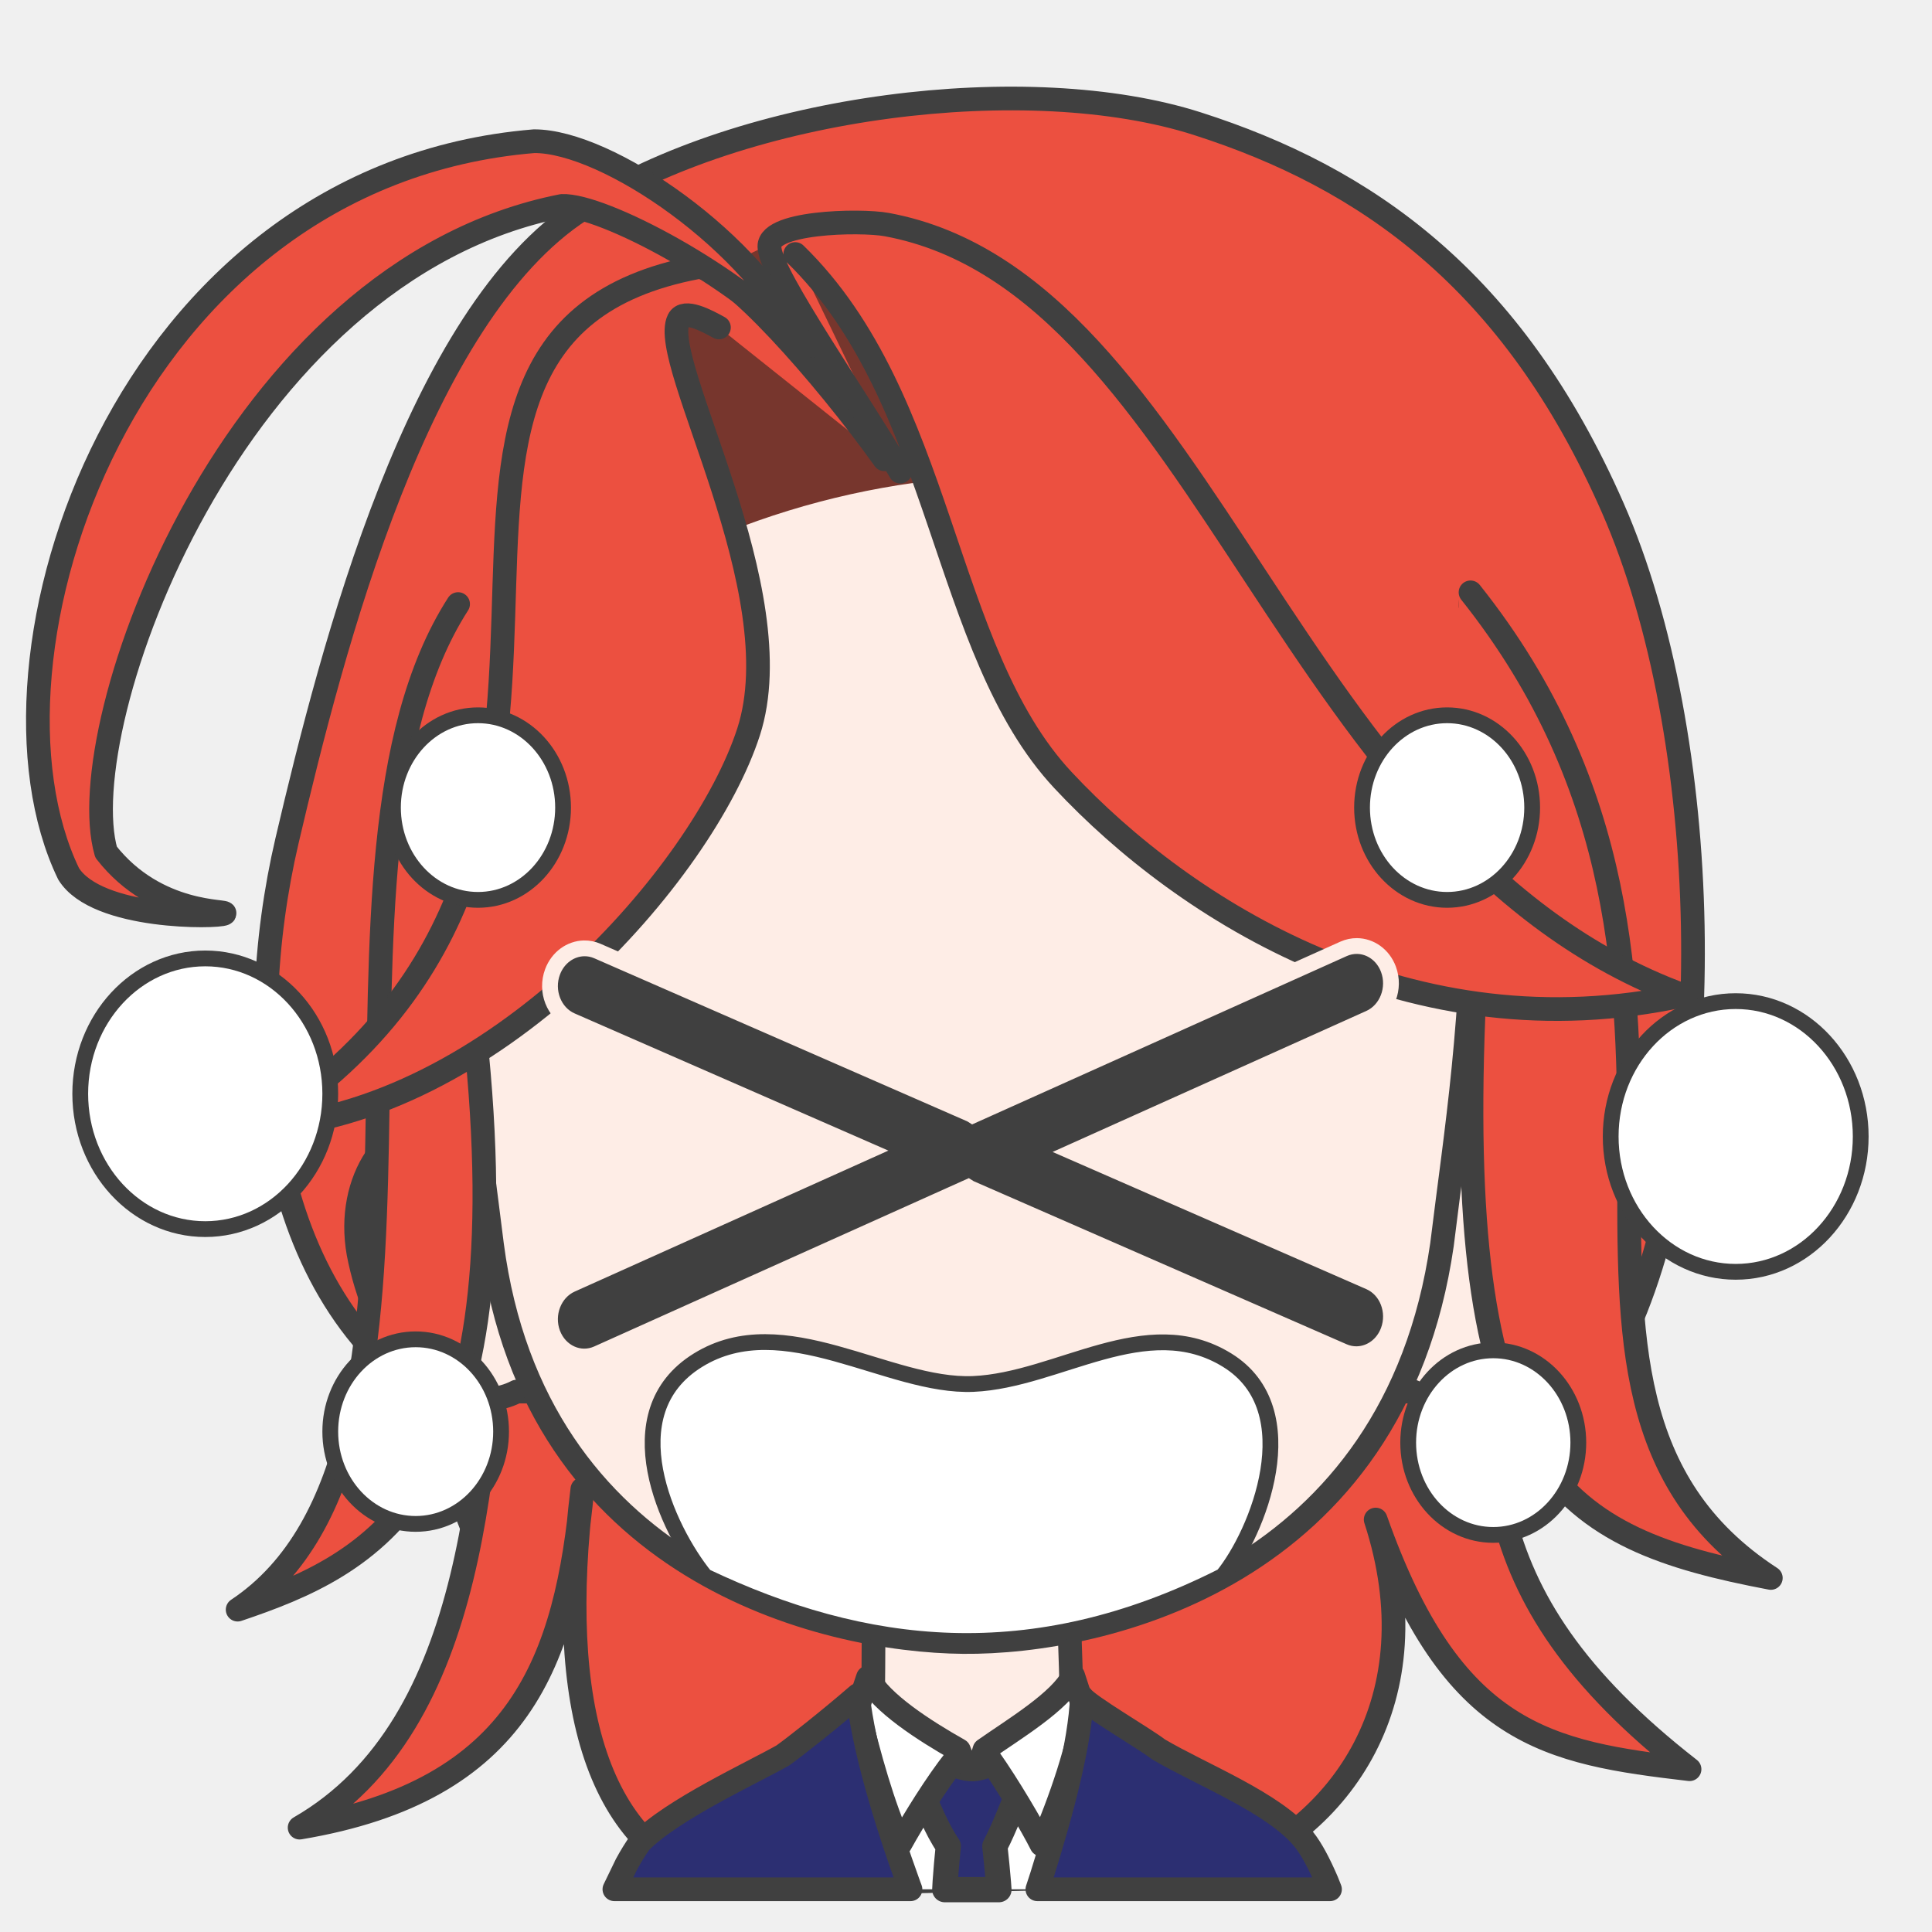
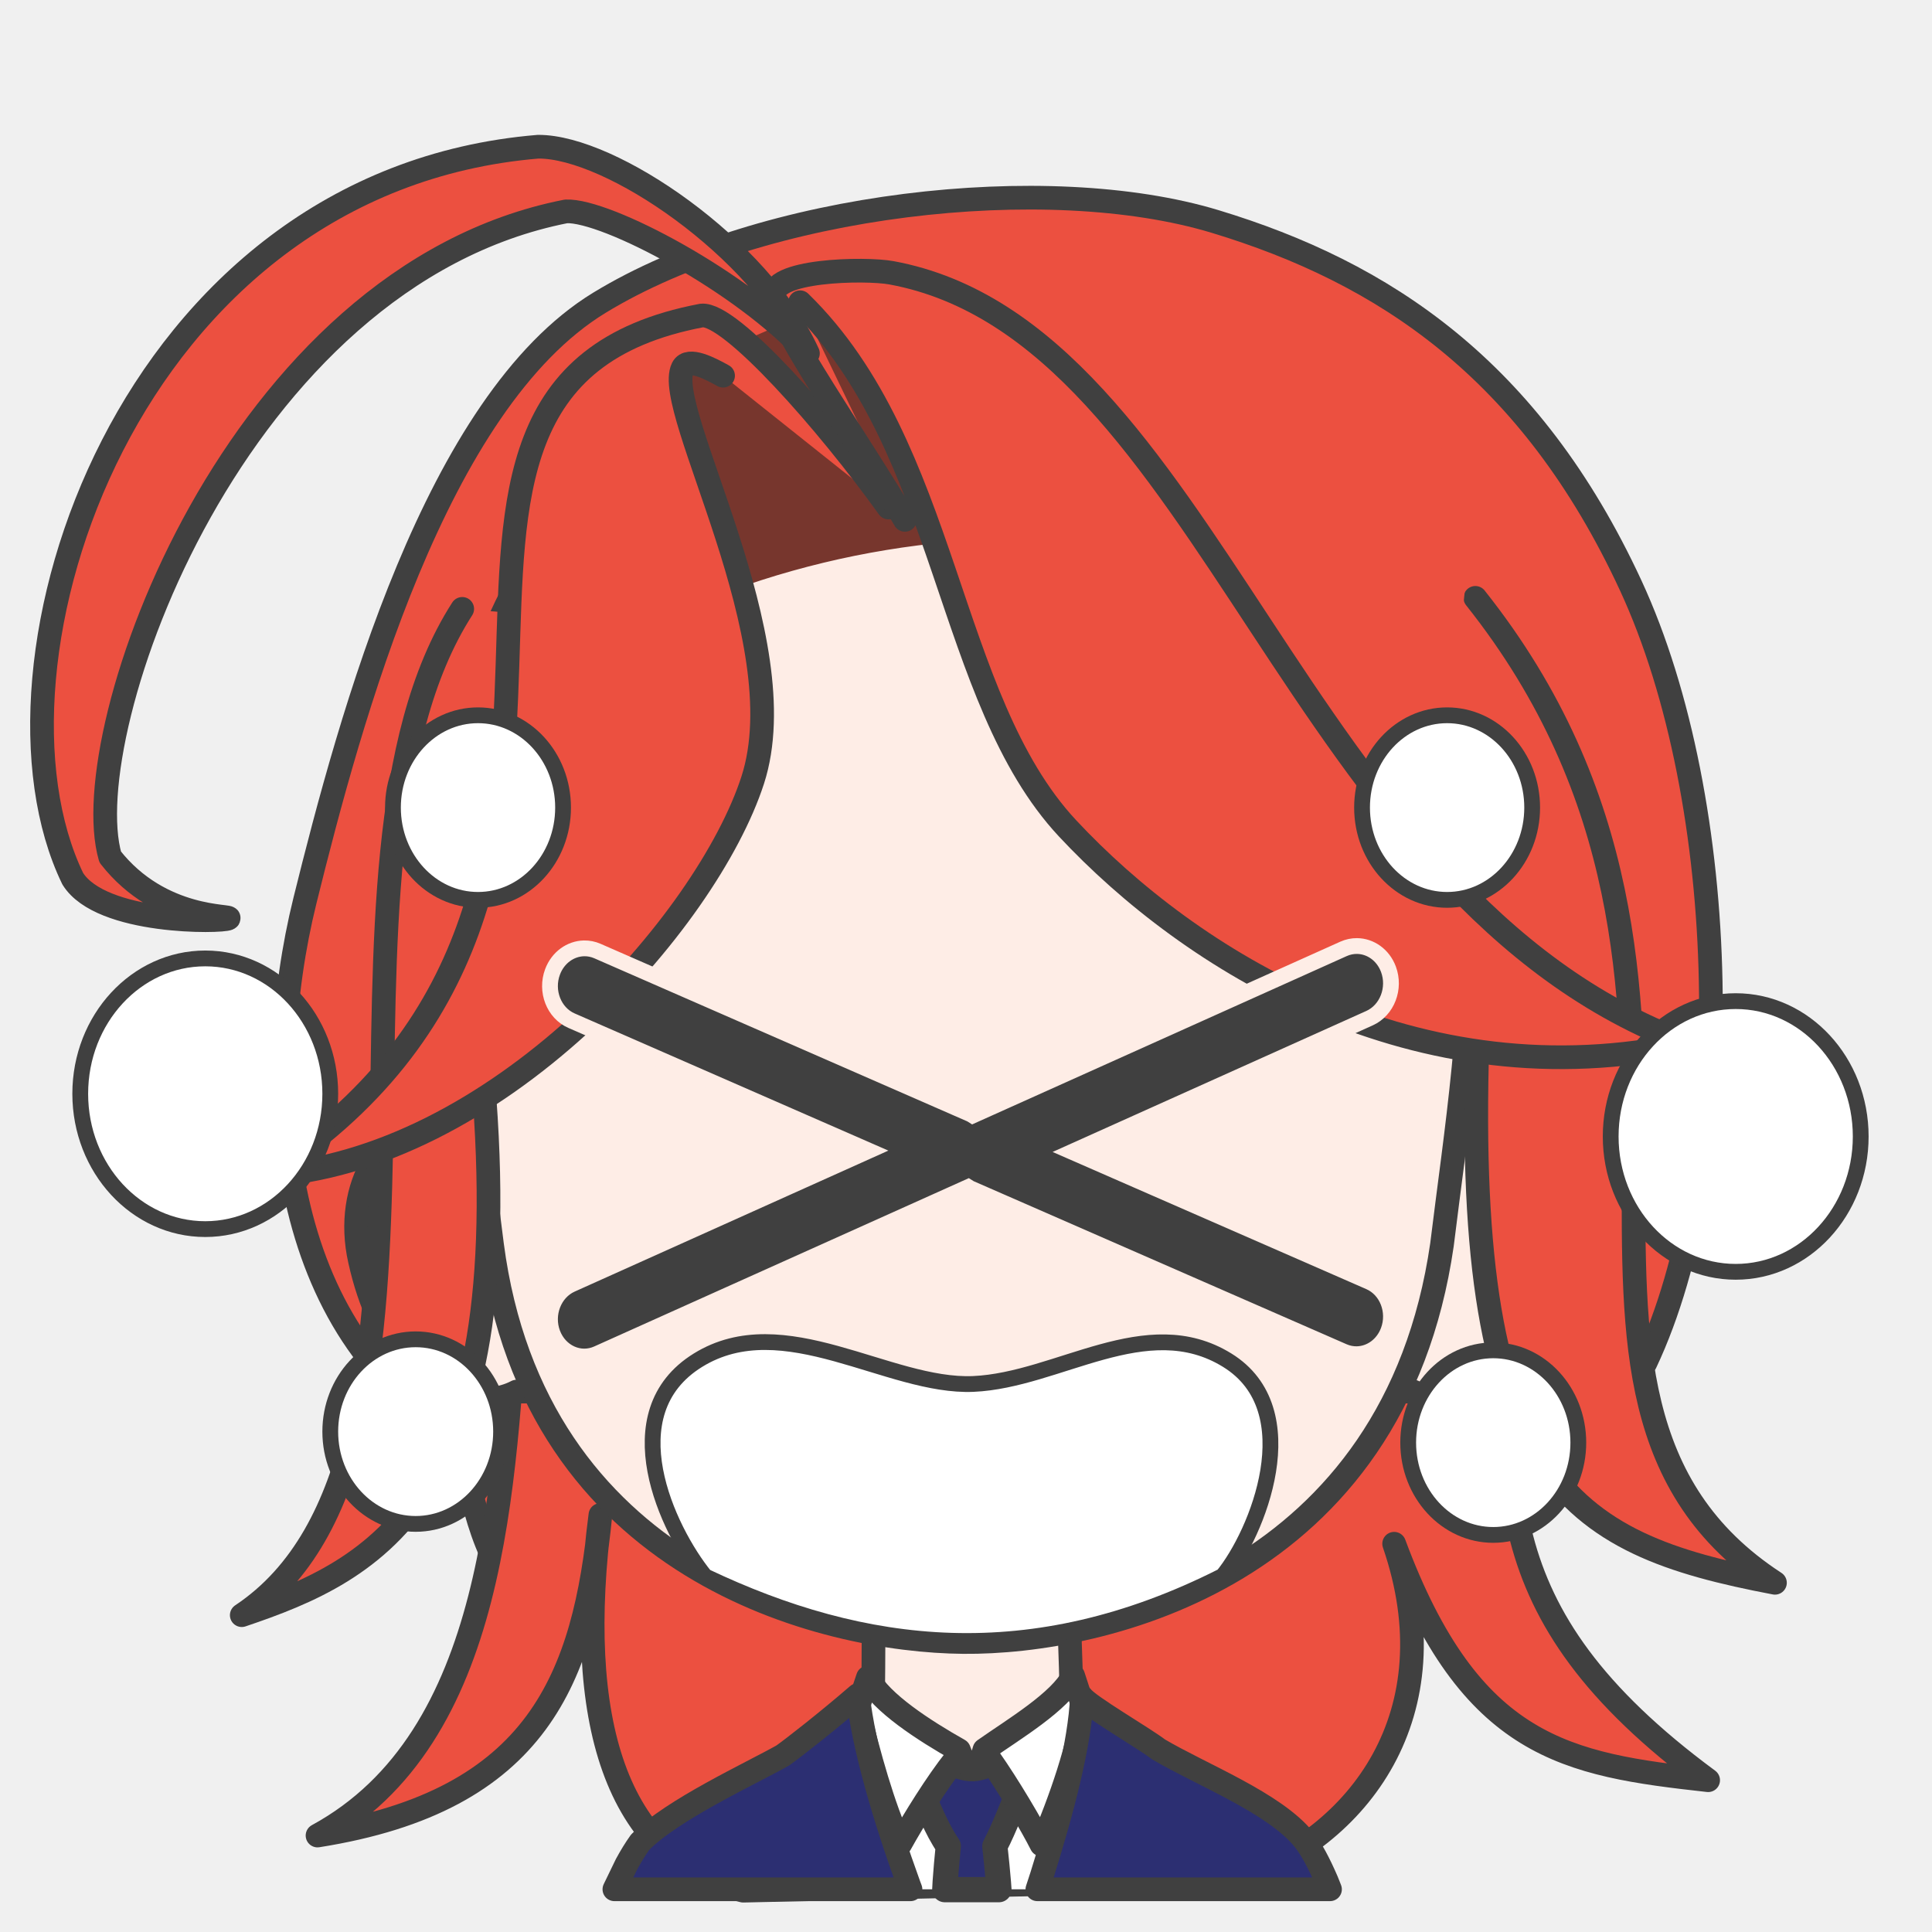
<svg xmlns="http://www.w3.org/2000/svg" width="2805" height="2805" xml:space="preserve" overflow="hidden">
  <g transform="translate(-10241 -936)">
-     <path d="M10979.8 3235C10920 3176.75 10901.1 3085.03 10882.2 2976.57 10618.1 2820.4 10591.4 2439.89 10657.7 2156.68 10724.1 1873.47 10847.7 1393.18 11085.2 1240.11 11322.8 1087.04 11735.3 1037.46 11979.3 1115.54 12223.3 1193.63 12436.7 1341.12 12582.5 1673.3 12728.3 2005.47 12739.3 2562.6 12604 2865.02L11147.7 3006.32 10979.8 3235Z" stroke="#404040" stroke-width="34.375" stroke-linecap="round" stroke-linejoin="round" stroke-miterlimit="10" fill="#EC5040" fill-rule="evenodd" />
-     <path d="M11293.7 3674C11107.5 3625.34 11047.7 3410.87 11086.5 3098.09 11063.3 3347 10996.8 3535.74 10676 3589.49 10936.7 3439.5 10946 3051.82 10966.2 2750.7L12406.2 2729C12404 3037.44 12358.6 3243.18 12694 3504.67 12489.2 3480.68 12349.1 3456.68 12238.3 3142.16 12322.9 3401.97 12188.5 3592.82 12006.4 3657.47L11293.7 3674Z" stroke="#404040" stroke-width="34.375" stroke-linecap="round" stroke-linejoin="round" stroke-miterlimit="10" fill="#EC5040" fill-rule="evenodd" />
+     <path d="M11005.8 3265C10946 3209.83 10927.1 3122.96 10908.2 3020.24 10644.1 2872.33 10617.4 2511.94 10683.7 2243.7 10750.1 1975.46 10873.7 1520.57 11111.2 1375.59 11348.8 1230.61 11761.3 1183.66 12005.3 1257.61 12249.3 1331.57 12462.7 1471.26 12608.5 1785.87 12754.3 2100.48 12765.3 2628.15 12630 2914.59L11173.7 3048.41 11005.8 3265Z" stroke="#404040" stroke-width="34.375" stroke-linecap="round" stroke-linejoin="round" stroke-miterlimit="10" fill="#EC5040" fill-rule="evenodd" />
+     <path d="M11320 3681C11133.7 3634.91 11073.9 3431.79 11112.7 3135.56 11089.4 3371.3 11023 3550.05 10702 3600.96 10962.8 3458.91 10972.2 3091.74 10992.3 2806.55L12433 2786C12430.8 3078.12 12385.4 3272.97 12721 3520.63 12516.1 3497.9 12375.9 3475.18 12265.1 3177.3 12349.7 3423.37 12215.3 3604.11 12033 3665.35L11320 3681Z" stroke="#404040" stroke-width="34.375" stroke-linecap="round" stroke-linejoin="round" stroke-miterlimit="10" fill="#EC5040" fill-rule="evenodd" />
    <path d="M100.9 0C99.046 79.836 97.097 90.206 97.882 152.664 84.148 154.529 27.893 183.216 0 194.001 30.409 293.966 148.978 378.981 237.667 377.992 326.357 377.003 450.271 272.575 479 193.223L385.086 152.667C385.87 90.208 383.919 77.408 385.324 2.429L100.9 0Z" stroke="#404040" stroke-width="34.375" stroke-linecap="round" stroke-linejoin="round" stroke-miterlimit="10" fill="#FEEDE6" fill-rule="evenodd" transform="matrix(-1 0 0 1 11894 3274)" />
    <path d="M11803 3409C11795.1 3505.12 11789.9 3586.77 11779.2 3667.48L11777.2 3679 11532.8 3679 11528.7 3663.47C11509.3 3584.38 11496.6 3505.79 11487 3410.72L11632 3489.83 11655.4 3541.43 11674.5 3487.54Z" fill="#FFFFFF" fill-rule="evenodd" />
    <path d="M11726.5 3459.5 11723.9 3527.72C11711.1 3557.33 11700.6 3586.93 11685.4 3616.54 11687.5 3635.36 11689.2 3652.96 11690.6 3669.77L11691.3 3679.5 11612.7 3679.5 11613.3 3668.15C11614.5 3651.73 11615.9 3634.61 11617.8 3616.31 11599.2 3589.03 11590.3 3561.75 11576.5 3534.47L11575.5 3466.6C11585.5 3477.62 11629 3505.08 11654.1 3503.89 11679.3 3502.71 11712.5 3476.6 11726.5 3459.5Z" stroke="#404040" stroke-width="36.667" stroke-linecap="round" stroke-linejoin="round" stroke-miterlimit="10" fill="#2C2F72" fill-rule="evenodd" />
    <path d="M11501.1 3371.5C11519.8 3407.96 11583 3448.65 11633.3 3477.06L11639.5 3493.14 11628.1 3490.15C11600.9 3524.31 11567.8 3577.69 11548 3613.39 11522.7 3557.66 11502.7 3484.99 11486 3416.18L11501.1 3371.5ZM11799.1 3369 11814 3414.78C11809.7 3466.1 11779.9 3552.75 11753 3614 11739.6 3587.29 11705 3528.34 11677.3 3489.1L11665.3 3493.14 11670.2 3476.51C11712.6 3446.7 11780.6 3406.29 11799.1 3369Z" stroke="#404040" stroke-width="34.375" stroke-linecap="round" stroke-linejoin="round" stroke-miterlimit="10" fill="#FFFFFF" fill-rule="evenodd" />
    <path d="M360.257 2.64C351.193 15.603 270.78 62.144 248.996 78.862 186.77 115.641 80.312 156.728 37.62 210.019 26.948 223.342 15.861 244.346 4.77 270.024L0 282 424.878 282 418.476 262.397C388.156 166.036 362.993 69.528 360.257 2.64ZM685.525 0C676.986 76.713 646.426 179.472 611.045 276.831L609.081 282 1039 282 1021.48 245.832C1015.16 234.165 1008.58 223.409 1001.69 213.779 955.871 166.667 839.865 113.37 794.529 87.734 779.496 77.089 729.559 38.118 685.525 0Z" stroke="#404040" stroke-width="34.375" stroke-linecap="round" stroke-linejoin="round" stroke-miterlimit="10" fill="#2C2F72" fill-rule="evenodd" transform="matrix(-1 0 0 1 12172 3397)" />
    <path d="M1650.98 0.036C1638.99 0.3 1615.77 0.199 1598.98 10.016L163.429 11.858C145.718 2.041 130.061 0.88 116.972 0.036 43.246-2.078-19.296 90.323 5.535 200.006 34.143 329.762 102.569 388.173 151.67 398.363 179.182 405.075 209.864 402.54 232.923 390.397L1534.98 390.397C1558.05 402.54 1588.74 405.075 1616.27 398.363 1665.39 388.173 1733.84 329.762 1762.46 200.006 1787.3 90.323 1724.74-2.078 1650.98 0.036Z" stroke="#404040" stroke-width="34.375" stroke-linecap="round" stroke-linejoin="round" stroke-miterlimit="10" fill="#FEEDE6" fill-rule="evenodd" transform="matrix(-1 0 0 1 12526 2566)" />
    <path d="M1474 666.146C1471.86 440.212 1415.73 7.498 731.293 0 77.289 2.9-1.423 444.169 0.019 666.146 0.542 939.411 26.781 1089 47.443 1258.13 116.934 1738.31 538.089 1836.81 742.376 1834.97 946.663 1833.14 1364.79 1730.94 1426.66 1258.13 1447.28 1089 1473.48 939.411 1474 666.146Z" stroke="#404040" stroke-width="34.375" stroke-linecap="round" stroke-linejoin="round" stroke-miterlimit="10" fill="#FEEDE6" fill-rule="evenodd" transform="matrix(-1 0 0 1 12382 1485)" />
-     <path d="M10906.1 1813C10664.7 2188.22 10940.6 3037.1 10586 3273 10778.8 3207.96 10995.4 3106.36 10933.5 2464.69 10993 2329.53 11188.4 1842.02 11188 1836.12" stroke="#404040" stroke-width="34.375" stroke-linecap="round" stroke-linejoin="round" stroke-miterlimit="10" fill="#EC5040" fill-rule="evenodd" />
-     <path d="M12380.3 2409.62C12354 3079.09 12508.4 3169.37 12812 3227 12391 2953.1 12829.7 2365.79 12376 1796" stroke="#404040" stroke-width="34.375" stroke-linecap="round" stroke-linejoin="round" stroke-miterlimit="10" fill="#EC5040" fill-rule="evenodd" />
-     <path d="M11008.8 1875C11409.7 1555.63 12016.2 1534.81 12358.5 1864.72 12377.4 1710 12216.3 1239 11657.6 1234.04 11098.9 1229.08 10976.5 1730.2 11008.8 1875Z" fill="#77362D" fill-rule="evenodd" />
-     <path d="M11441 1267.68C11798.5 1628.35 11948.8 2002.91 12468.3 2298.29 12623.6 2399.45 12429.6 1910.55 12359 1818.11 12347.8 1676.35 12442.7 1599.41 12287.3 1498.25 12104.9 1229.25 11645.3 1175.55 11441 1267.68Z" fill="#EC5040" fill-rule="evenodd" />
-     <path d="M11284.8 1411.44C11267.4 1401.82 11234.4 1383.91 11226.2 1400.29 11196.3 1460.52 11394.2 1793.98 11327.8 1998.73 11261.4 2203.47 10955.5 2553.49 10617 2573 11270 2155.81 10697.9 1429.62 11253.6 1324.09 11295.4 1319.55 11436.6 1479.42 11525 1602.87" stroke="#404040" stroke-width="34.375" stroke-linecap="round" stroke-linejoin="round" stroke-miterlimit="10" fill="#EC5040" fill-rule="evenodd" />
-     <path d="M11548 1620.78C11484.8 1512.98 11362.6 1338.94 11358.5 1297.37 11348.9 1257.65 11490.2 1255 11528.4 1262.06 11990.5 1347.31 12111.8 2170.27 12685 2380.99 12289.9 2467.26 11961.3 2258.12 11784.4 2068.73 11607.4 1879.33 11611.7 1515.29 11395.6 1304.81" stroke="#404040" stroke-width="34.375" stroke-linecap="round" stroke-linejoin="round" stroke-miterlimit="10" fill="#EC5040" fill-rule="evenodd" />
-     <path d="M10566.6 2262.5C10557.6 2267.75 10381.7 2270.98 10340.6 2204.66 10190.7 1894.5 10419.2 1190.47 11016.4 1141 11122.2 1140.49 11337.9 1287.86 11408 1441.4 11314.2 1337.67 11115.1 1232.4 11056.9 1234.97 10576.1 1329.46 10342.4 1991.11 10395 2173.15 10468.6 2267.37 10575.7 2257.24 10566.6 2262.5Z" stroke="#404040" stroke-width="34.375" stroke-linecap="round" stroke-linejoin="round" stroke-miterlimit="10" fill="#EC5040" fill-rule="evenodd" />
+     <path d="M10912.1 1820C10670.7 2195.47 10946.6 3044.94 10592 3281 10784.8 3215.92 11001.4 3114.24 10939.5 2472.13 10999 2336.88 11194.4 1849.04 11194 1843.13" stroke="#404040" stroke-width="34.375" stroke-linecap="round" stroke-linejoin="round" stroke-miterlimit="10" fill="#EC5040" fill-rule="evenodd" />
+     <path d="M12387.2 2417.19C12361 3086.2 12515.1 3176.41 12818 3234 12397.9 2960.29 12835.7 2373.39 12383 1804" stroke="#404040" stroke-width="34.375" stroke-linecap="round" stroke-linejoin="round" stroke-miterlimit="10" fill="#EC5040" fill-rule="evenodd" />
+     <path d="M11014.8 1945C11415.7 1653.53 12022.2 1634.53 12364.5 1935.62 12383.4 1794.41 12222.3 1364.56 11663.6 1360.03 11104.9 1355.51 10982.5 1812.85 11014.8 1945Z" fill="#77362D" fill-rule="evenodd" />
+     <path d="M11447 1342.99C11804.8 1680.41 11955.3 2030.83 12475.2 2307.18 12630.7 2401.82 12436.5 1944.43 12365.9 1857.94 12354.7 1725.32 12449.6 1653.34 12294.1 1558.7 12111.5 1307.04 11651.5 1256.8 11447 1342.99Z" fill="#EC5040" fill-rule="evenodd" />
+     <path d="M11290.8 1481.44C11273.4 1471.82 11240.4 1453.91 11232.2 1470.29 11202.3 1530.52 11400.2 1863.98 11333.8 2068.73 11267.4 2273.47 10961.5 2623.49 10623 2643 11276 2225.81 10703.9 1499.62 11259.6 1394.09 11301.4 1389.54 11442.6 1549.42 11531 1672.87" stroke="#404040" stroke-width="34.375" stroke-linecap="round" stroke-linejoin="round" stroke-miterlimit="10" fill="#EC5040" fill-rule="evenodd" />
+     <path d="M11554.8 1690.78C11491.7 1582.98 11369.6 1408.94 11365.5 1367.37 11355.9 1327.65 11497.1 1325 11535.3 1332.06 11997 1417.31 12118.2 2240.27 12691 2450.99 12296.2 2537.26 11967.8 2328.12 11791 2138.73 11614.2 1949.33 11618.5 1585.29 11402.6 1374.81" stroke="#404040" stroke-width="34.375" stroke-linecap="round" stroke-linejoin="round" stroke-miterlimit="10" fill="#EC5040" fill-rule="evenodd" />
+     <path d="M10572.6 2269.5C10563.6 2274.74 10387.7 2277.97 10346.6 2211.71 10196.7 1901.83 10425.2 1198.42 11022.4 1149 11128.2 1148.49 11343.9 1295.73 11414 1449.13 11320.2 1345.5 11121.1 1240.32 11062.9 1242.89 10582.1 1337.29 10348.4 1998.35 10401 2180.23 10474.6 2274.37 10581.7 2264.25 10572.6 2269.5Z" stroke="#404040" stroke-width="34.375" stroke-linecap="round" stroke-linejoin="round" stroke-miterlimit="10" fill="#EC5040" fill-rule="evenodd" />
    <path d="M12211.1 2309.5C12230.6 2309.67 12249 2322.3 12256.8 2343.14 12267.2 2370.92 12254.9 2402.76 12229.3 2414.26L11797.5 2608.34 12229.3 2797.14C12254.9 2808.33 12267.2 2840.03 12256.8 2867.94 12249 2888.87 12230.6 2901.72 12211.1 2902.12 12204.6 2902.26 12198 2901 12191.6 2898.21L11649.2 2661.04 11646.7 2659.46 11108.4 2901.35C11082.9 2912.85 11053.7 2899.65 11043.2 2871.86 11032.8 2844.08 11045.1 2812.24 11070.7 2800.74L11502.5 2606.66 11070.7 2417.85C11045.1 2406.67 11032.8 2374.97 11043.2 2347.06 11051 2326.13 11069.4 2313.28 11088.9 2312.88 11095.4 2312.74 11102 2314 11108.4 2316.79L11650.8 2553.96 11653.3 2555.54 12191.6 2313.65C12198 2310.78 12204.6 2309.45 12211.1 2309.5Z" stroke="#FEEDE6" stroke-width="22.917" stroke-miterlimit="8" fill="#404040" fill-rule="evenodd" />
    <path d="M11654.1 2945.31C11777.4 2939.97 11905.5 2838.42 12022.7 2910.78 12139.9 2983.14 12066.4 3162.86 12016.2 3224.03 11737.8 3364.9 11494.8 3333.96 11264.8 3224.63 11210 3157.09 11130 2987.63 11254.4 2910.78 11378.8 2833.92 11530.8 2950.64 11654.1 2945.31Z" stroke="#404040" stroke-width="22.917" stroke-linecap="round" stroke-linejoin="round" stroke-miterlimit="10" fill="#FFFFFF" fill-rule="evenodd" />
    <path d="M10811.5 2108.5C10811.5 2034.49 10866.8 1974.5 10935 1974.5 11003.2 1974.5 11058.5 2034.49 11058.5 2108.5 11058.5 2182.51 11003.2 2242.5 10935 2242.5 10866.8 2242.5 10811.5 2182.51 10811.5 2108.5Z" stroke="#404040" stroke-width="22.917" stroke-linecap="round" stroke-linejoin="round" stroke-miterlimit="10" fill="#FFFFFF" fill-rule="evenodd" />
    <path d="M10357.5 2524C10357.5 2415.48 10438.8 2327.5 10539 2327.5 10639.2 2327.5 10720.5 2415.48 10720.5 2524 10720.5 2632.52 10639.2 2720.5 10539 2720.5 10438.8 2720.5 10357.5 2632.52 10357.5 2524Z" stroke="#404040" stroke-width="22.917" stroke-linecap="round" stroke-linejoin="round" stroke-miterlimit="10" fill="#FFFFFF" fill-rule="evenodd" />
    <path d="M10720.5 3014.5C10720.5 2940.49 10776 2880.5 10844.5 2880.5 10913 2880.5 10968.5 2940.49 10968.5 3014.5 10968.5 3088.51 10913 3148.5 10844.5 3148.5 10776 3148.5 10720.5 3088.51 10720.5 3014.5Z" stroke="#404040" stroke-width="22.917" stroke-linecap="round" stroke-linejoin="round" stroke-miterlimit="10" fill="#FFFFFF" fill-rule="evenodd" />
    <path d="M12218.5 2108.5C12218.5 2034.49 12273.8 1974.5 12342 1974.5 12410.2 1974.5 12465.5 2034.49 12465.5 2108.5 12465.5 2182.51 12410.2 2242.5 12342 2242.5 12273.8 2242.5 12218.5 2182.51 12218.5 2108.5Z" stroke="#404040" stroke-width="22.917" stroke-linecap="round" stroke-linejoin="round" stroke-miterlimit="10" fill="#FFFFFF" fill-rule="evenodd" />
    <path d="M12579.5 2586C12579.5 2477.48 12660.8 2389.5 12761 2389.5 12861.2 2389.5 12942.5 2477.48 12942.5 2586 12942.5 2694.52 12861.2 2782.5 12761 2782.5 12660.8 2782.5 12579.5 2694.52 12579.5 2586Z" stroke="#404040" stroke-width="22.917" stroke-linecap="round" stroke-linejoin="round" stroke-miterlimit="10" fill="#FFFFFF" fill-rule="evenodd" />
    <path d="M12285.5 3030.5C12285.5 2956.49 12340.8 2896.5 12409 2896.5 12477.2 2896.5 12532.5 2956.49 12532.5 3030.5 12532.5 3104.51 12477.2 3164.5 12409 3164.5 12340.8 3164.5 12285.5 3104.51 12285.5 3030.5Z" stroke="#404040" stroke-width="22.917" stroke-linecap="round" stroke-linejoin="round" stroke-miterlimit="10" fill="#FFFFFF" fill-rule="evenodd" />
  </g>
</svg>
